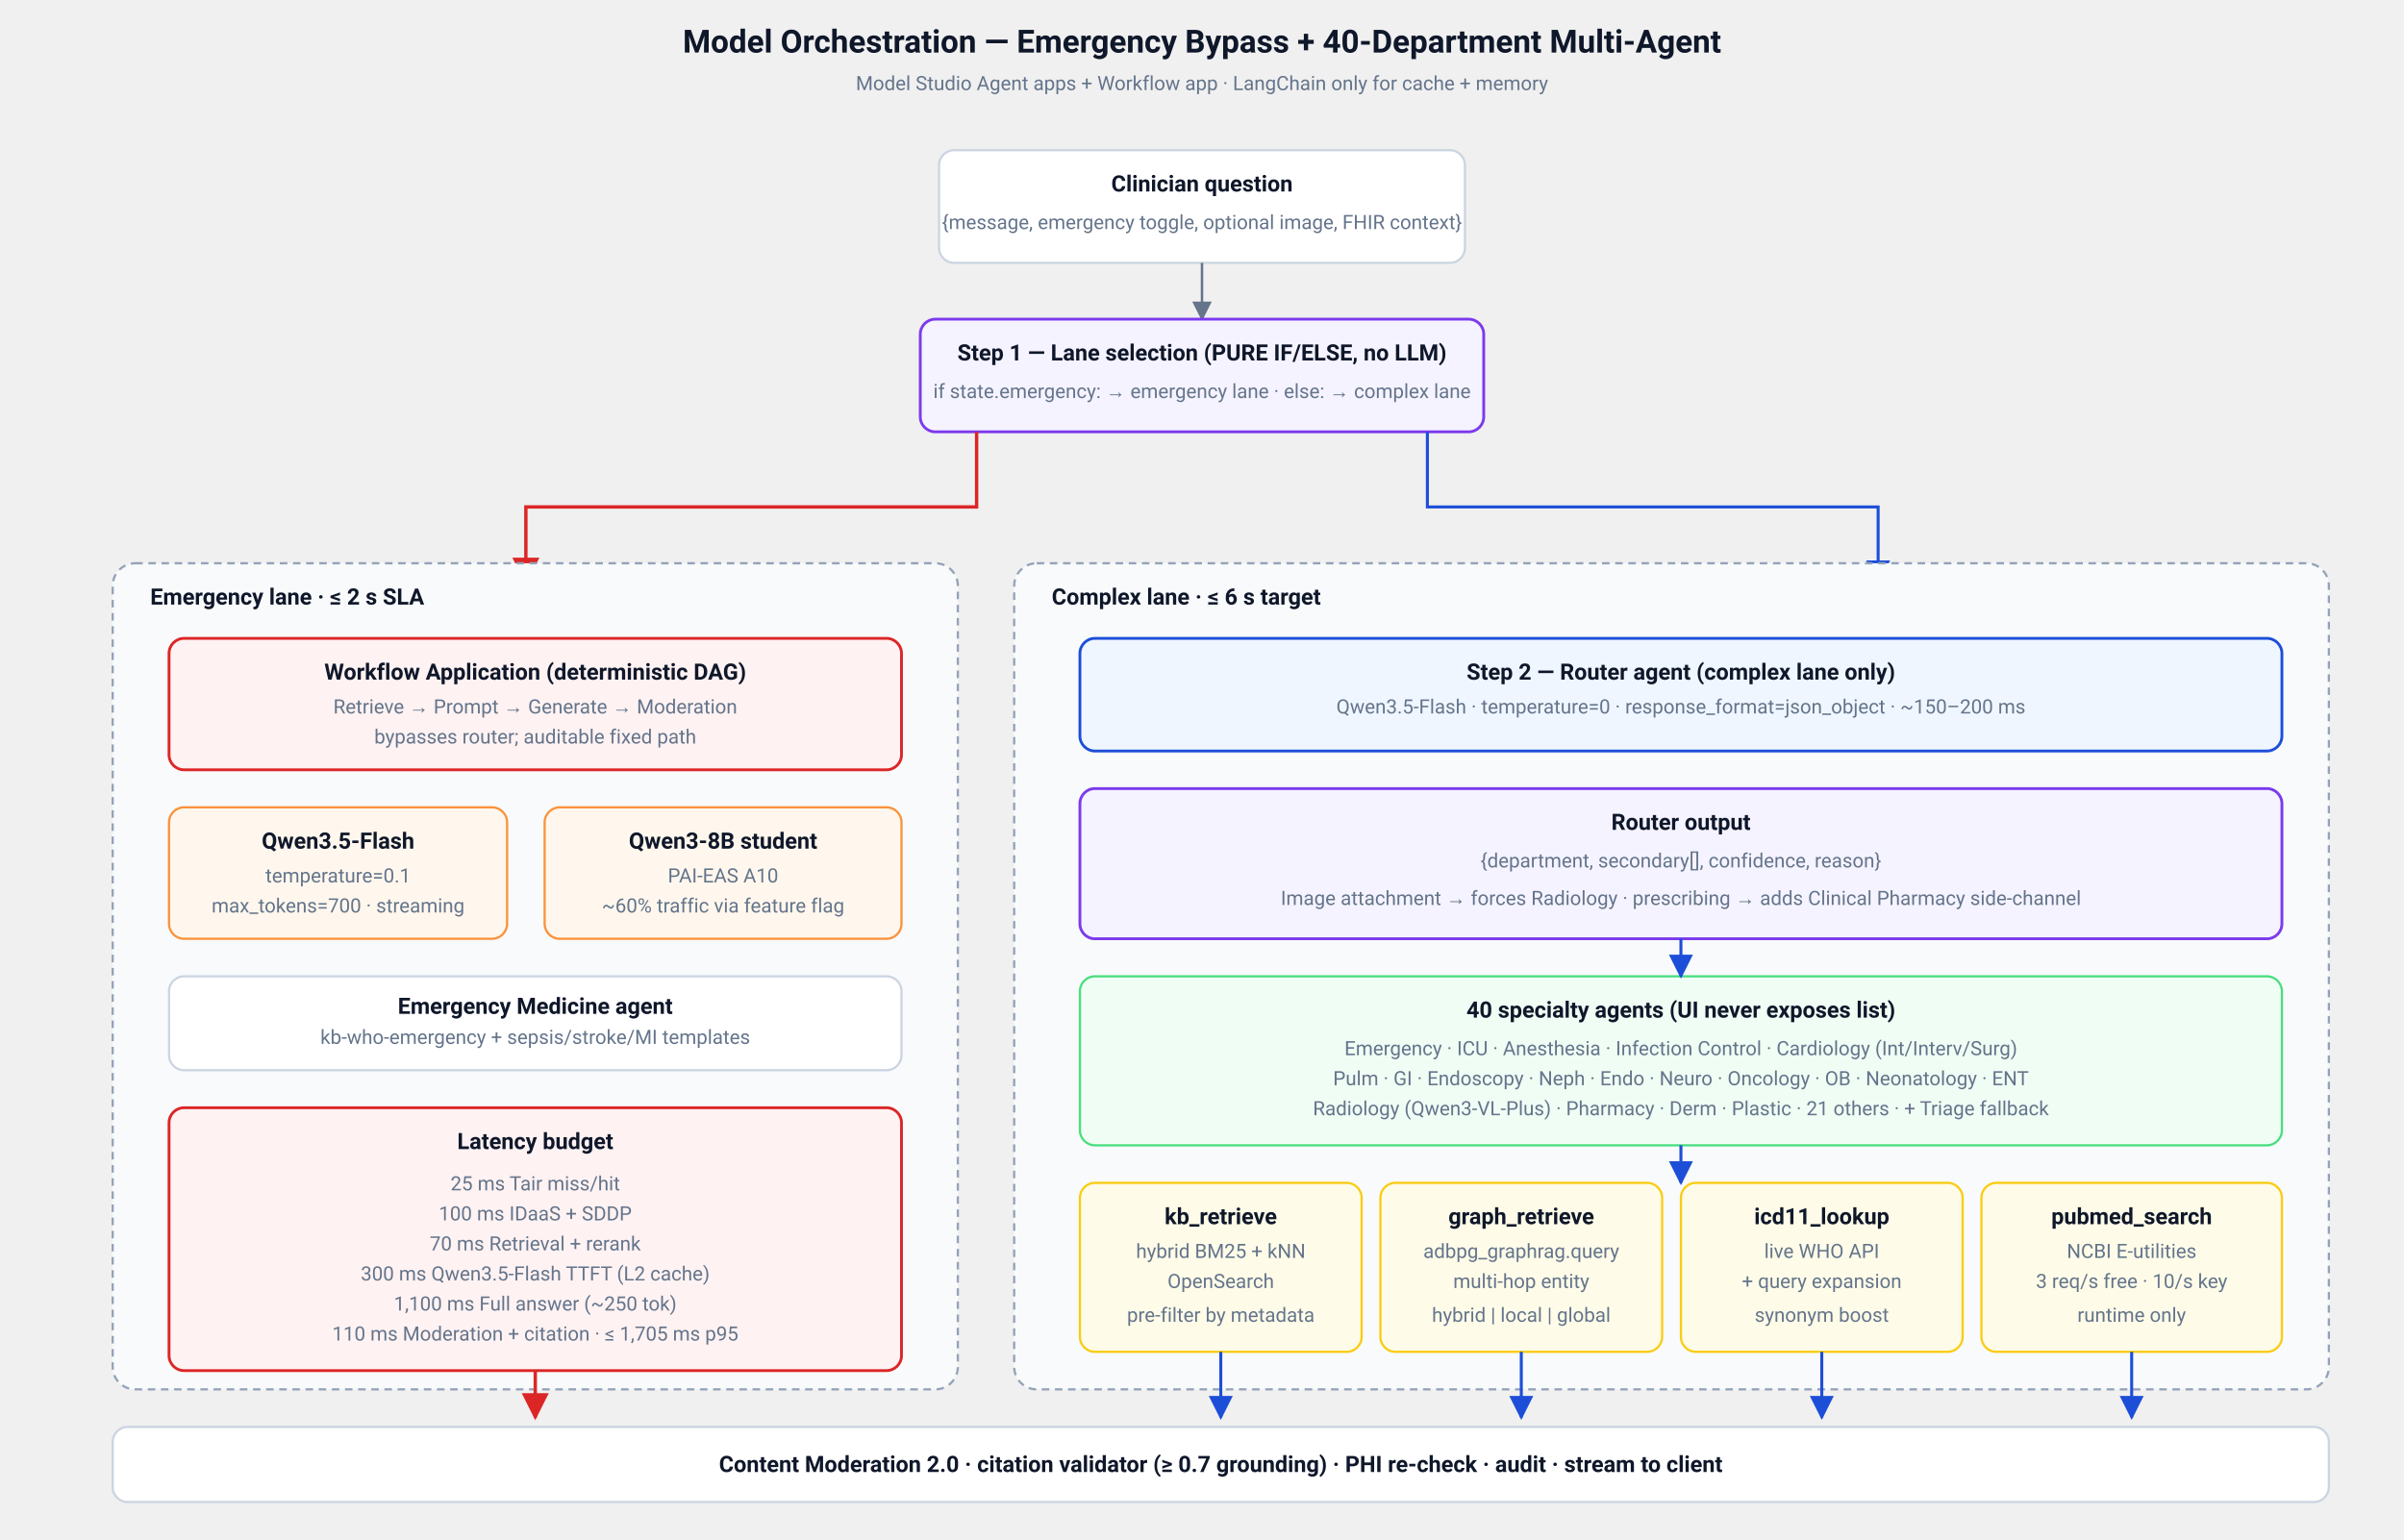
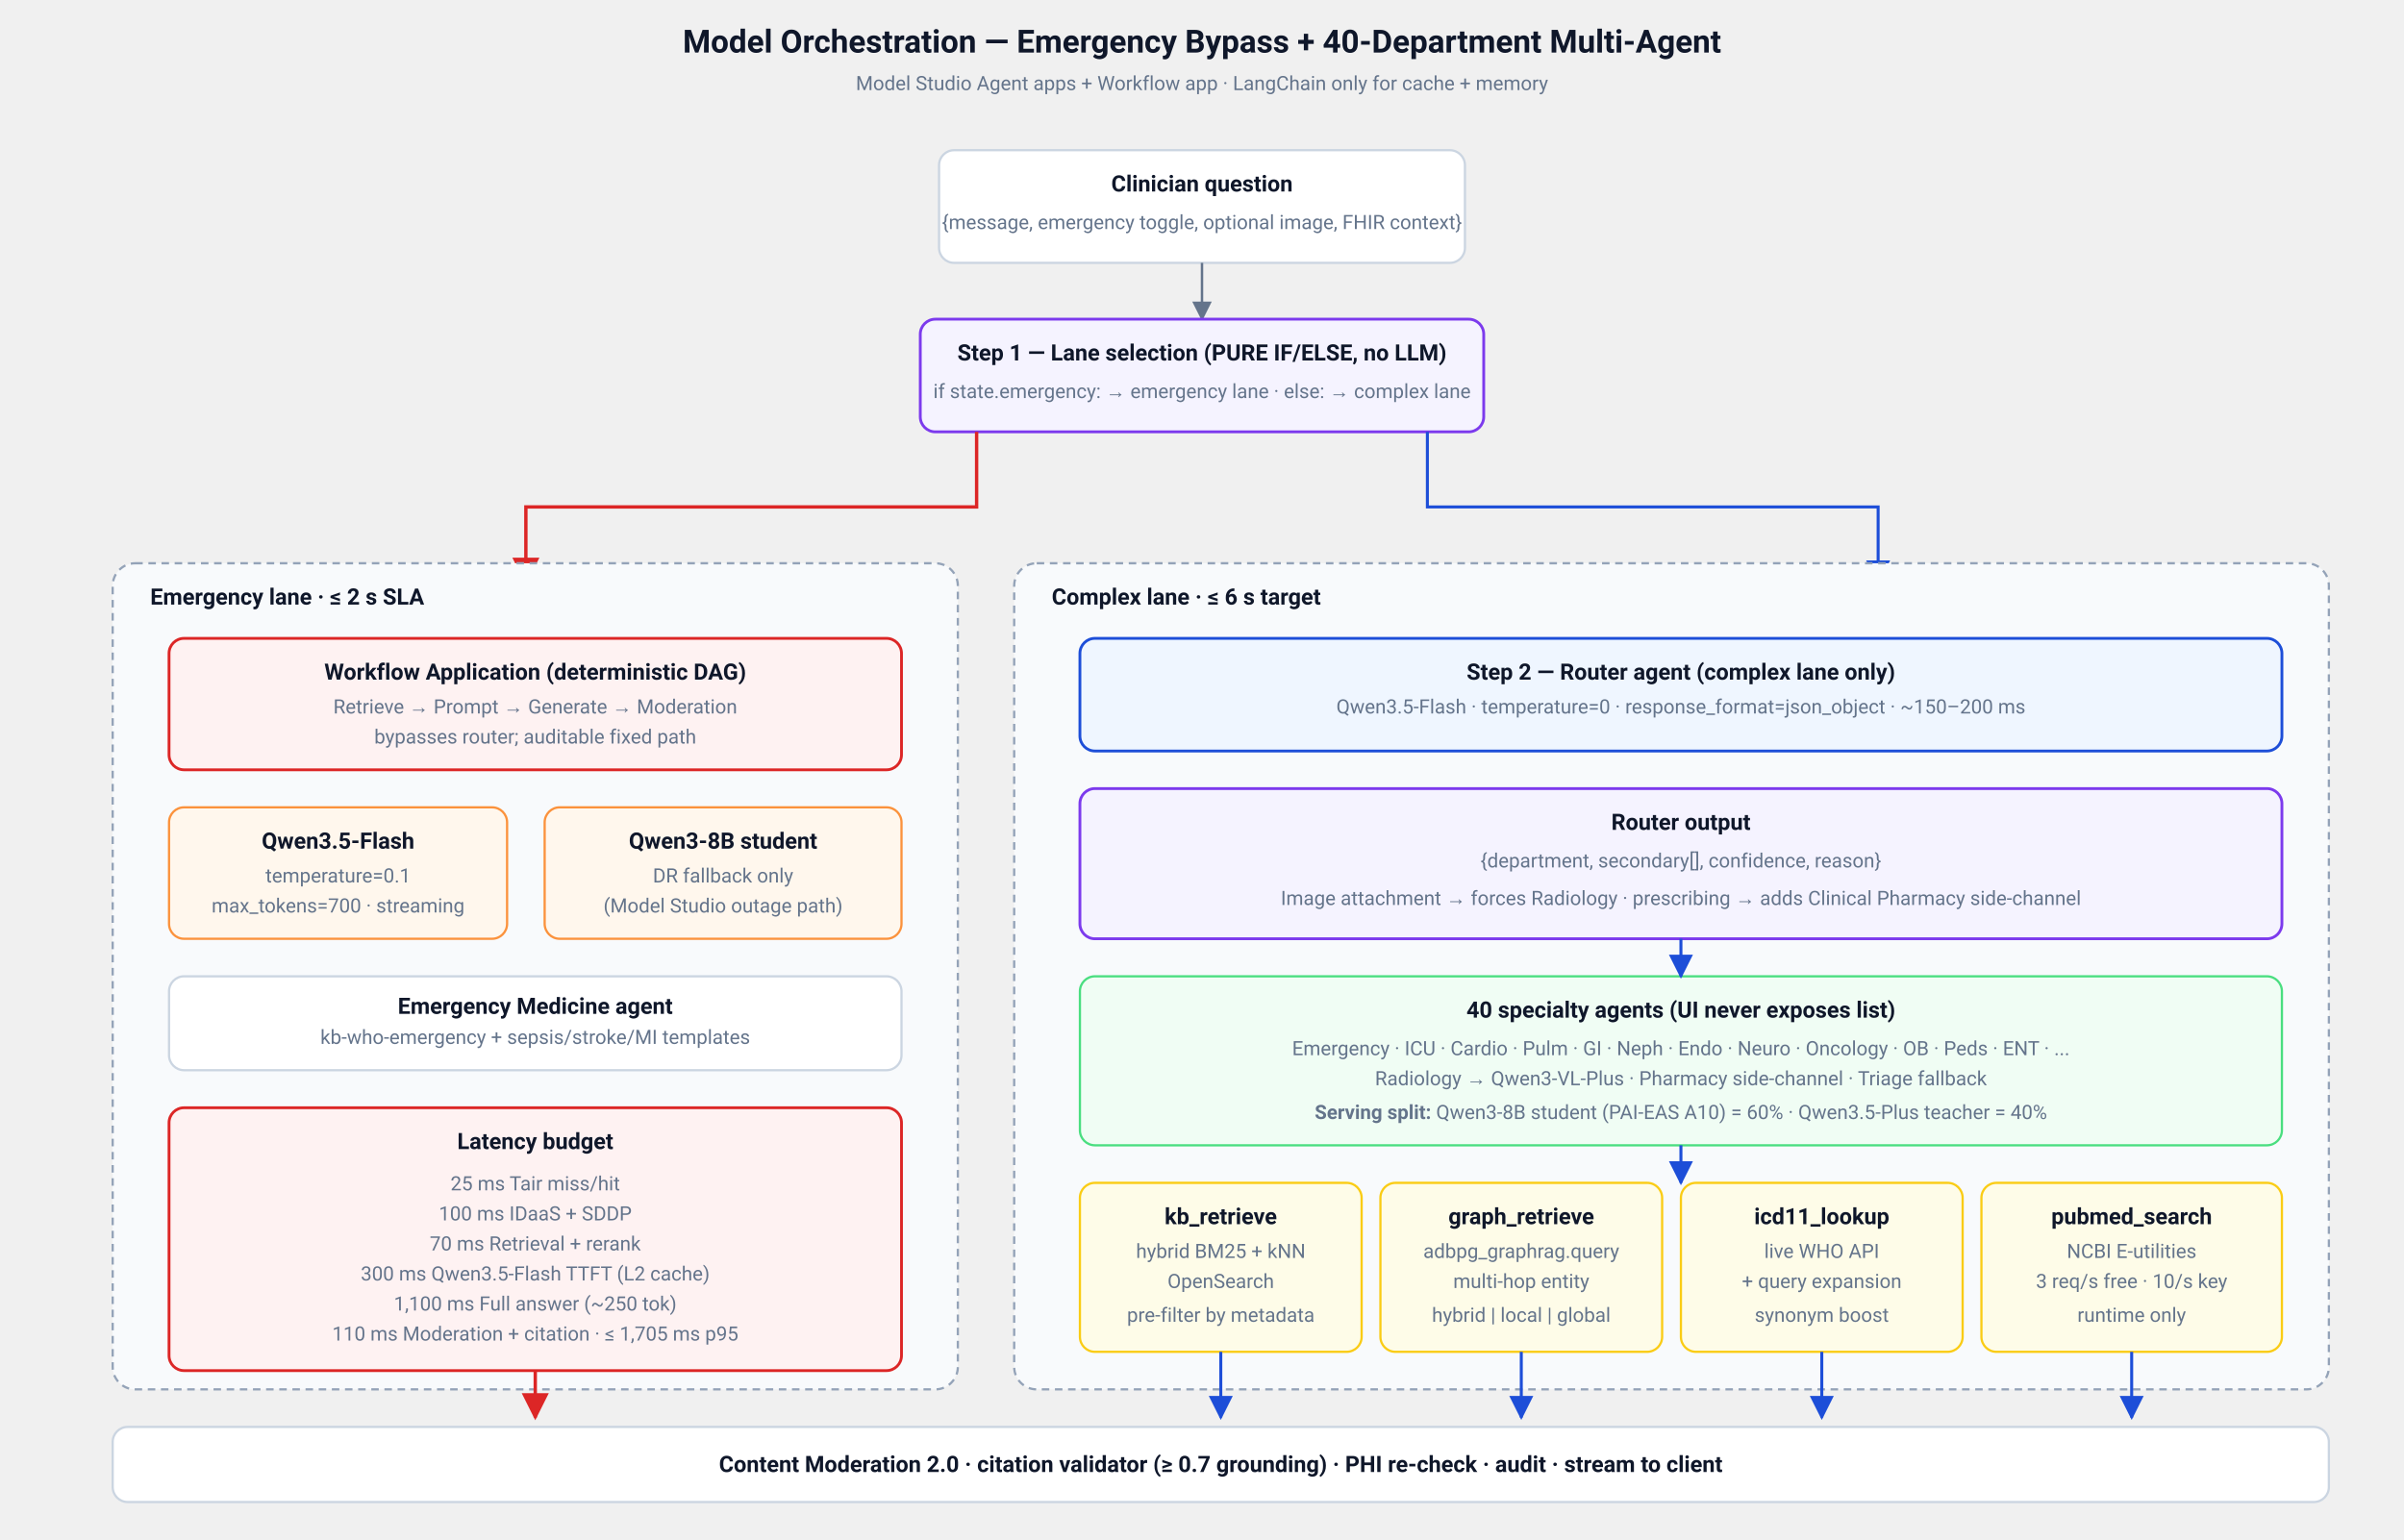
<svg xmlns="http://www.w3.org/2000/svg" viewBox="0 0 1280 820" font-family="-apple-system, Segoe UI, Roboto, Arial, sans-serif" font-size="12">
  <defs>
    <marker id="arr" viewBox="0 0 10 10" refX="9" refY="5" markerWidth="8" markerHeight="8" orient="auto-start-reverse">
      <path d="M0,0 L10,5 L0,10 z" fill="#64748b" />
    </marker>
    <marker id="arr-em" viewBox="0 0 10 10" refX="9" refY="5" markerWidth="8" markerHeight="8" orient="auto-start-reverse">
      <path d="M0,0 L10,5 L0,10 z" fill="#dc2626" />
    </marker>
    <marker id="arr-cp" viewBox="0 0 10 10" refX="9" refY="5" markerWidth="8" markerHeight="8" orient="auto-start-reverse">
      <path d="M0,0 L10,5 L0,10 z" fill="#1d4ed8" />
    </marker>
    <style>
      .box       { fill:#ffffff; stroke:#cbd5e1; stroke-width:1.2; rx:8; ry:8; }
      .box-em    { fill:#fef2f2; stroke:#dc2626; stroke-width:1.5; }
      .box-cp    { fill:#eff6ff; stroke:#1d4ed8; stroke-width:1.5; }
      .box-router{ fill:#f5f3ff; stroke:#7c3aed; stroke-width:1.5; }
      .box-llm   { fill:#fff7ed; stroke:#fb923c; }
      .box-dept  { fill:#f0fdf4; stroke:#4ade80; }
      .box-tool  { fill:#fefce8; stroke:#facc15; }
      .group     { fill:#f8fafc; stroke:#94a3b8; stroke-dasharray:4 3; stroke-width:1.2; rx:12; ry:12; }
      .title     { font-weight:700; fill:#0f172a; }
      .lbl-sm    { fill:#64748b; font-size:10.5px; }
      .edge      { stroke:#64748b; stroke-width:1.3; fill:none; }
      .edge-em   { stroke:#dc2626; stroke-width:1.8; fill:none; }
      .edge-cp   { stroke:#1d4ed8; stroke-width:1.6; fill:none; }
    </style>
  </defs>
  <text x="640" y="28" text-anchor="middle" font-size="17" class="title">Model Orchestration — Emergency Bypass + 40-Department Multi-Agent</text>
  <text x="640" y="48" text-anchor="middle" class="lbl-sm">Model Studio Agent apps + Workflow app · LangChain only for cache + memory</text>
  <rect x="500" y="80" width="280" height="60" class="box" />
  <text x="640" y="102" text-anchor="middle" class="title">Clinician question</text>
  <text x="640" y="122" text-anchor="middle" class="lbl-sm">{message, emergency toggle, optional image, FHIR context}</text>
  <path d="M640 140 L640 170" class="edge" marker-end="url(#arr)" />
  <rect x="490" y="170" width="300" height="60" class="box box-router" />
  <text x="640" y="192" text-anchor="middle" class="title">Step 1 — Lane selection (PURE IF/ELSE, no LLM)</text>
  <text x="640" y="212" text-anchor="middle" class="lbl-sm">if state.emergency: → emergency lane · else: → complex lane</text>
  <path d="M520 230 L520 270 L280 270 L280 310" class="edge-em" marker-end="url(#arr-em)" />
  <path d="M760 230 L760 270 L1000 270 L1000 310" class="edge-cp" marker-end="url(#arr-cp)" />
  <rect x="60" y="300" width="450" height="440" class="group" />
  <text x="80" y="322" class="title" fill="#dc2626">Emergency lane · ≤ 2 s SLA</text>
  <rect x="90" y="340" width="390" height="70" class="box box-em" />
  <text x="285" y="362" text-anchor="middle" class="title">Workflow Application (deterministic DAG)</text>
  <text x="285" y="380" text-anchor="middle" class="lbl-sm">Retrieve → Prompt → Generate → Moderation</text>
  <text x="285" y="396" text-anchor="middle" class="lbl-sm">bypasses router; auditable fixed path</text>
  <rect x="90" y="430" width="180" height="70" class="box box-llm" />
  <text x="180" y="452" text-anchor="middle" class="title">Qwen3.5-Flash</text>
  <text x="180" y="470" text-anchor="middle" class="lbl-sm">temperature=0.1</text>
  <text x="180" y="486" text-anchor="middle" class="lbl-sm">max_tokens=700 · streaming</text>
  <rect x="290" y="430" width="190" height="70" class="box box-llm" />
  <text x="385" y="452" text-anchor="middle" class="title">Qwen3-8B student</text>
-   <text x="385" y="470" text-anchor="middle" class="lbl-sm">PAI-EAS A10</text>
-   <text x="385" y="486" text-anchor="middle" class="lbl-sm">~60% traffic via feature flag</text>
+   <text x="385" y="470" text-anchor="middle" class="lbl-sm">DR fallback only</text>
+   <text x="385" y="486" text-anchor="middle" class="lbl-sm">(Model Studio outage path)</text>
  <rect x="90" y="520" width="390" height="50" class="box" />
  <text x="285" y="540" text-anchor="middle" class="title">Emergency Medicine agent</text>
  <text x="285" y="556" text-anchor="middle" class="lbl-sm">kb-who-emergency + sepsis/stroke/MI templates</text>
  <rect x="90" y="590" width="390" height="140" class="box box-em" />
  <text x="285" y="612" text-anchor="middle" class="title">Latency budget</text>
  <text x="285" y="634" text-anchor="middle" class="lbl-sm">25 ms   Tair miss/hit</text>
  <text x="285" y="650" text-anchor="middle" class="lbl-sm">100 ms  IDaaS + SDDP</text>
  <text x="285" y="666" text-anchor="middle" class="lbl-sm">70 ms   Retrieval + rerank</text>
  <text x="285" y="682" text-anchor="middle" class="lbl-sm">300 ms  Qwen3.5-Flash TTFT (L2 cache)</text>
  <text x="285" y="698" text-anchor="middle" class="lbl-sm">1,100 ms Full answer (~250 tok)</text>
  <text x="285" y="714" text-anchor="middle" class="lbl-sm">110 ms  Moderation + citation · ≤ 1,705 ms p95</text>
  <rect x="540" y="300" width="700" height="440" class="group" />
  <text x="560" y="322" class="title" fill="#1d4ed8">Complex lane · ≤ 6 s target</text>
  <rect x="575" y="340" width="640" height="60" class="box box-cp" />
  <text x="895" y="362" text-anchor="middle" class="title">Step 2 — Router agent (complex lane only)</text>
  <text x="895" y="380" text-anchor="middle" class="lbl-sm">Qwen3.5-Flash · temperature=0 · response_format=json_object · ~150–200 ms</text>
  <rect x="575" y="420" width="640" height="80" class="box box-router" />
  <text x="895" y="442" text-anchor="middle" class="title">Router output</text>
  <text x="895" y="462" text-anchor="middle" class="lbl-sm">{department, secondary[], confidence, reason}</text>
  <text x="895" y="482" text-anchor="middle" class="lbl-sm">Image attachment → forces Radiology · prescribing → adds Clinical Pharmacy side-channel</text>
  <rect x="575" y="520" width="640" height="90" class="box box-dept" />
  <text x="895" y="542" text-anchor="middle" class="title">40 specialty agents (UI never exposes list)</text>
-   <text x="895" y="562" text-anchor="middle" class="lbl-sm">Emergency · ICU · Anesthesia · Infection Control · Cardiology (Int/Interv/Surg)</text>
-   <text x="895" y="578" text-anchor="middle" class="lbl-sm">Pulm · GI · Endoscopy · Neph · Endo · Neuro · Oncology · OB · Neonatology · ENT</text>
-   <text x="895" y="594" text-anchor="middle" class="lbl-sm">Radiology (Qwen3-VL-Plus) · Pharmacy · Derm · Plastic · 21 others · + Triage fallback</text>
+   <text x="895" y="562" text-anchor="middle" class="lbl-sm">Emergency · ICU · Cardio · Pulm · GI · Neph · Endo · Neuro · Oncology · OB · Peds · ENT · ...</text>
+   <text x="895" y="578" text-anchor="middle" class="lbl-sm">Radiology → Qwen3-VL-Plus · Pharmacy side-channel · Triage fallback</text>
+   <text x="895" y="596" text-anchor="middle" class="lbl-sm" fill="#16a34a">
+     <tspan font-weight="700">Serving split:</tspan> Qwen3-8B student (PAI-EAS A10) = 60% · Qwen3.5-Plus teacher = 40%</text>
  <rect x="575" y="630" width="150" height="90" class="box box-tool" />
  <text x="650" y="652" text-anchor="middle" class="title">kb_retrieve</text>
  <text x="650" y="670" text-anchor="middle" class="lbl-sm">hybrid BM25 + kNN</text>
  <text x="650" y="686" text-anchor="middle" class="lbl-sm">OpenSearch</text>
  <text x="650" y="704" text-anchor="middle" class="lbl-sm">pre-filter by metadata</text>
  <rect x="735" y="630" width="150" height="90" class="box box-tool" />
  <text x="810" y="652" text-anchor="middle" class="title">graph_retrieve</text>
  <text x="810" y="670" text-anchor="middle" class="lbl-sm">adbpg_graphrag.query</text>
  <text x="810" y="686" text-anchor="middle" class="lbl-sm">multi-hop entity</text>
  <text x="810" y="704" text-anchor="middle" class="lbl-sm">hybrid | local | global</text>
  <rect x="895" y="630" width="150" height="90" class="box box-tool" />
  <text x="970" y="652" text-anchor="middle" class="title">icd11_lookup</text>
  <text x="970" y="670" text-anchor="middle" class="lbl-sm">live WHO API</text>
  <text x="970" y="686" text-anchor="middle" class="lbl-sm">+ query expansion</text>
  <text x="970" y="704" text-anchor="middle" class="lbl-sm">synonym boost</text>
  <rect x="1055" y="630" width="160" height="90" class="box box-tool" />
  <text x="1135" y="652" text-anchor="middle" class="title">pubmed_search</text>
  <text x="1135" y="670" text-anchor="middle" class="lbl-sm">NCBI E-utilities</text>
  <text x="1135" y="686" text-anchor="middle" class="lbl-sm">3 req/s free · 10/s key</text>
  <text x="1135" y="704" text-anchor="middle" class="lbl-sm">runtime only</text>
  <rect x="60" y="760" width="1180" height="40" class="box" />
  <text x="650" y="784" text-anchor="middle" class="title">Content Moderation 2.0 · citation validator (≥ 0.7 grounding) · PHI re-check · audit · stream to client</text>
  <path d="M895 500 L895 520" class="edge-cp" marker-end="url(#arr-cp)" />
  <path d="M895 610 L895 630" class="edge-cp" marker-end="url(#arr-cp)" />
  <path d="M650 720 L650 755" class="edge-cp" marker-end="url(#arr-cp)" />
  <path d="M810 720 L810 755" class="edge-cp" marker-end="url(#arr-cp)" />
  <path d="M970 720 L970 755" class="edge-cp" marker-end="url(#arr-cp)" />
  <path d="M1135 720 L1135 755" class="edge-cp" marker-end="url(#arr-cp)" />
  <path d="M285 730 L285 755" class="edge-em" marker-end="url(#arr-em)" />
</svg>
